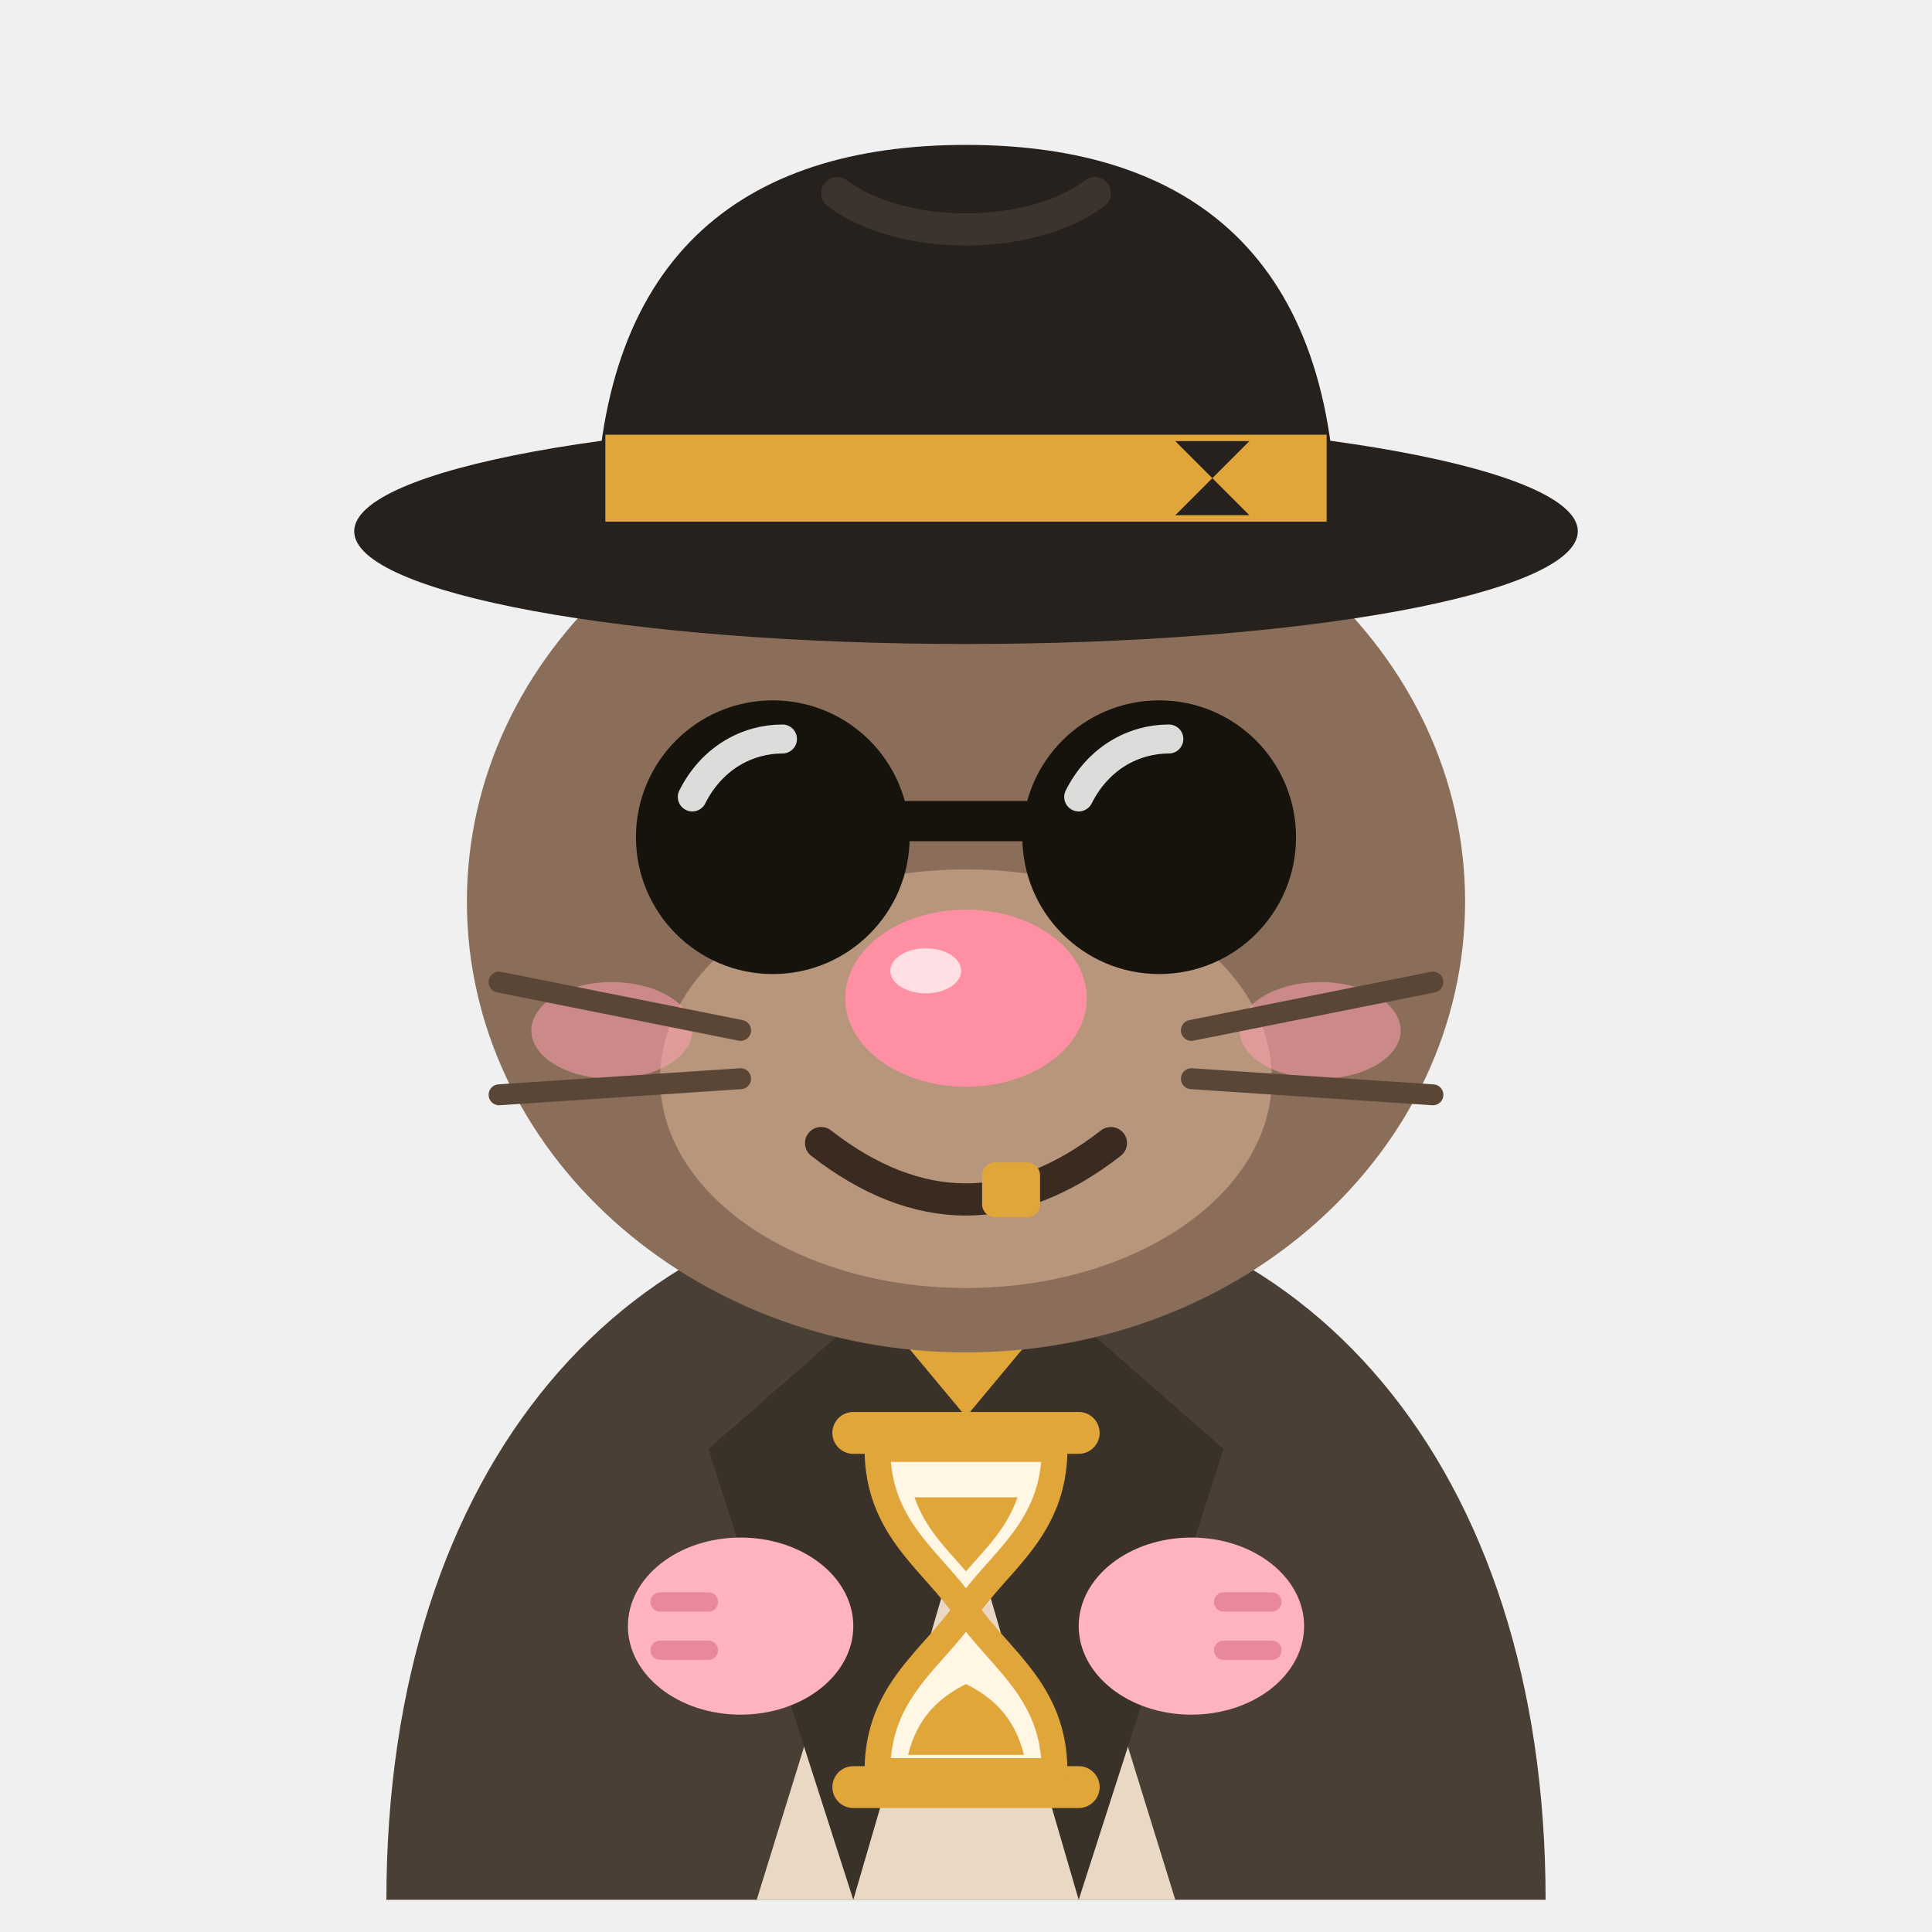
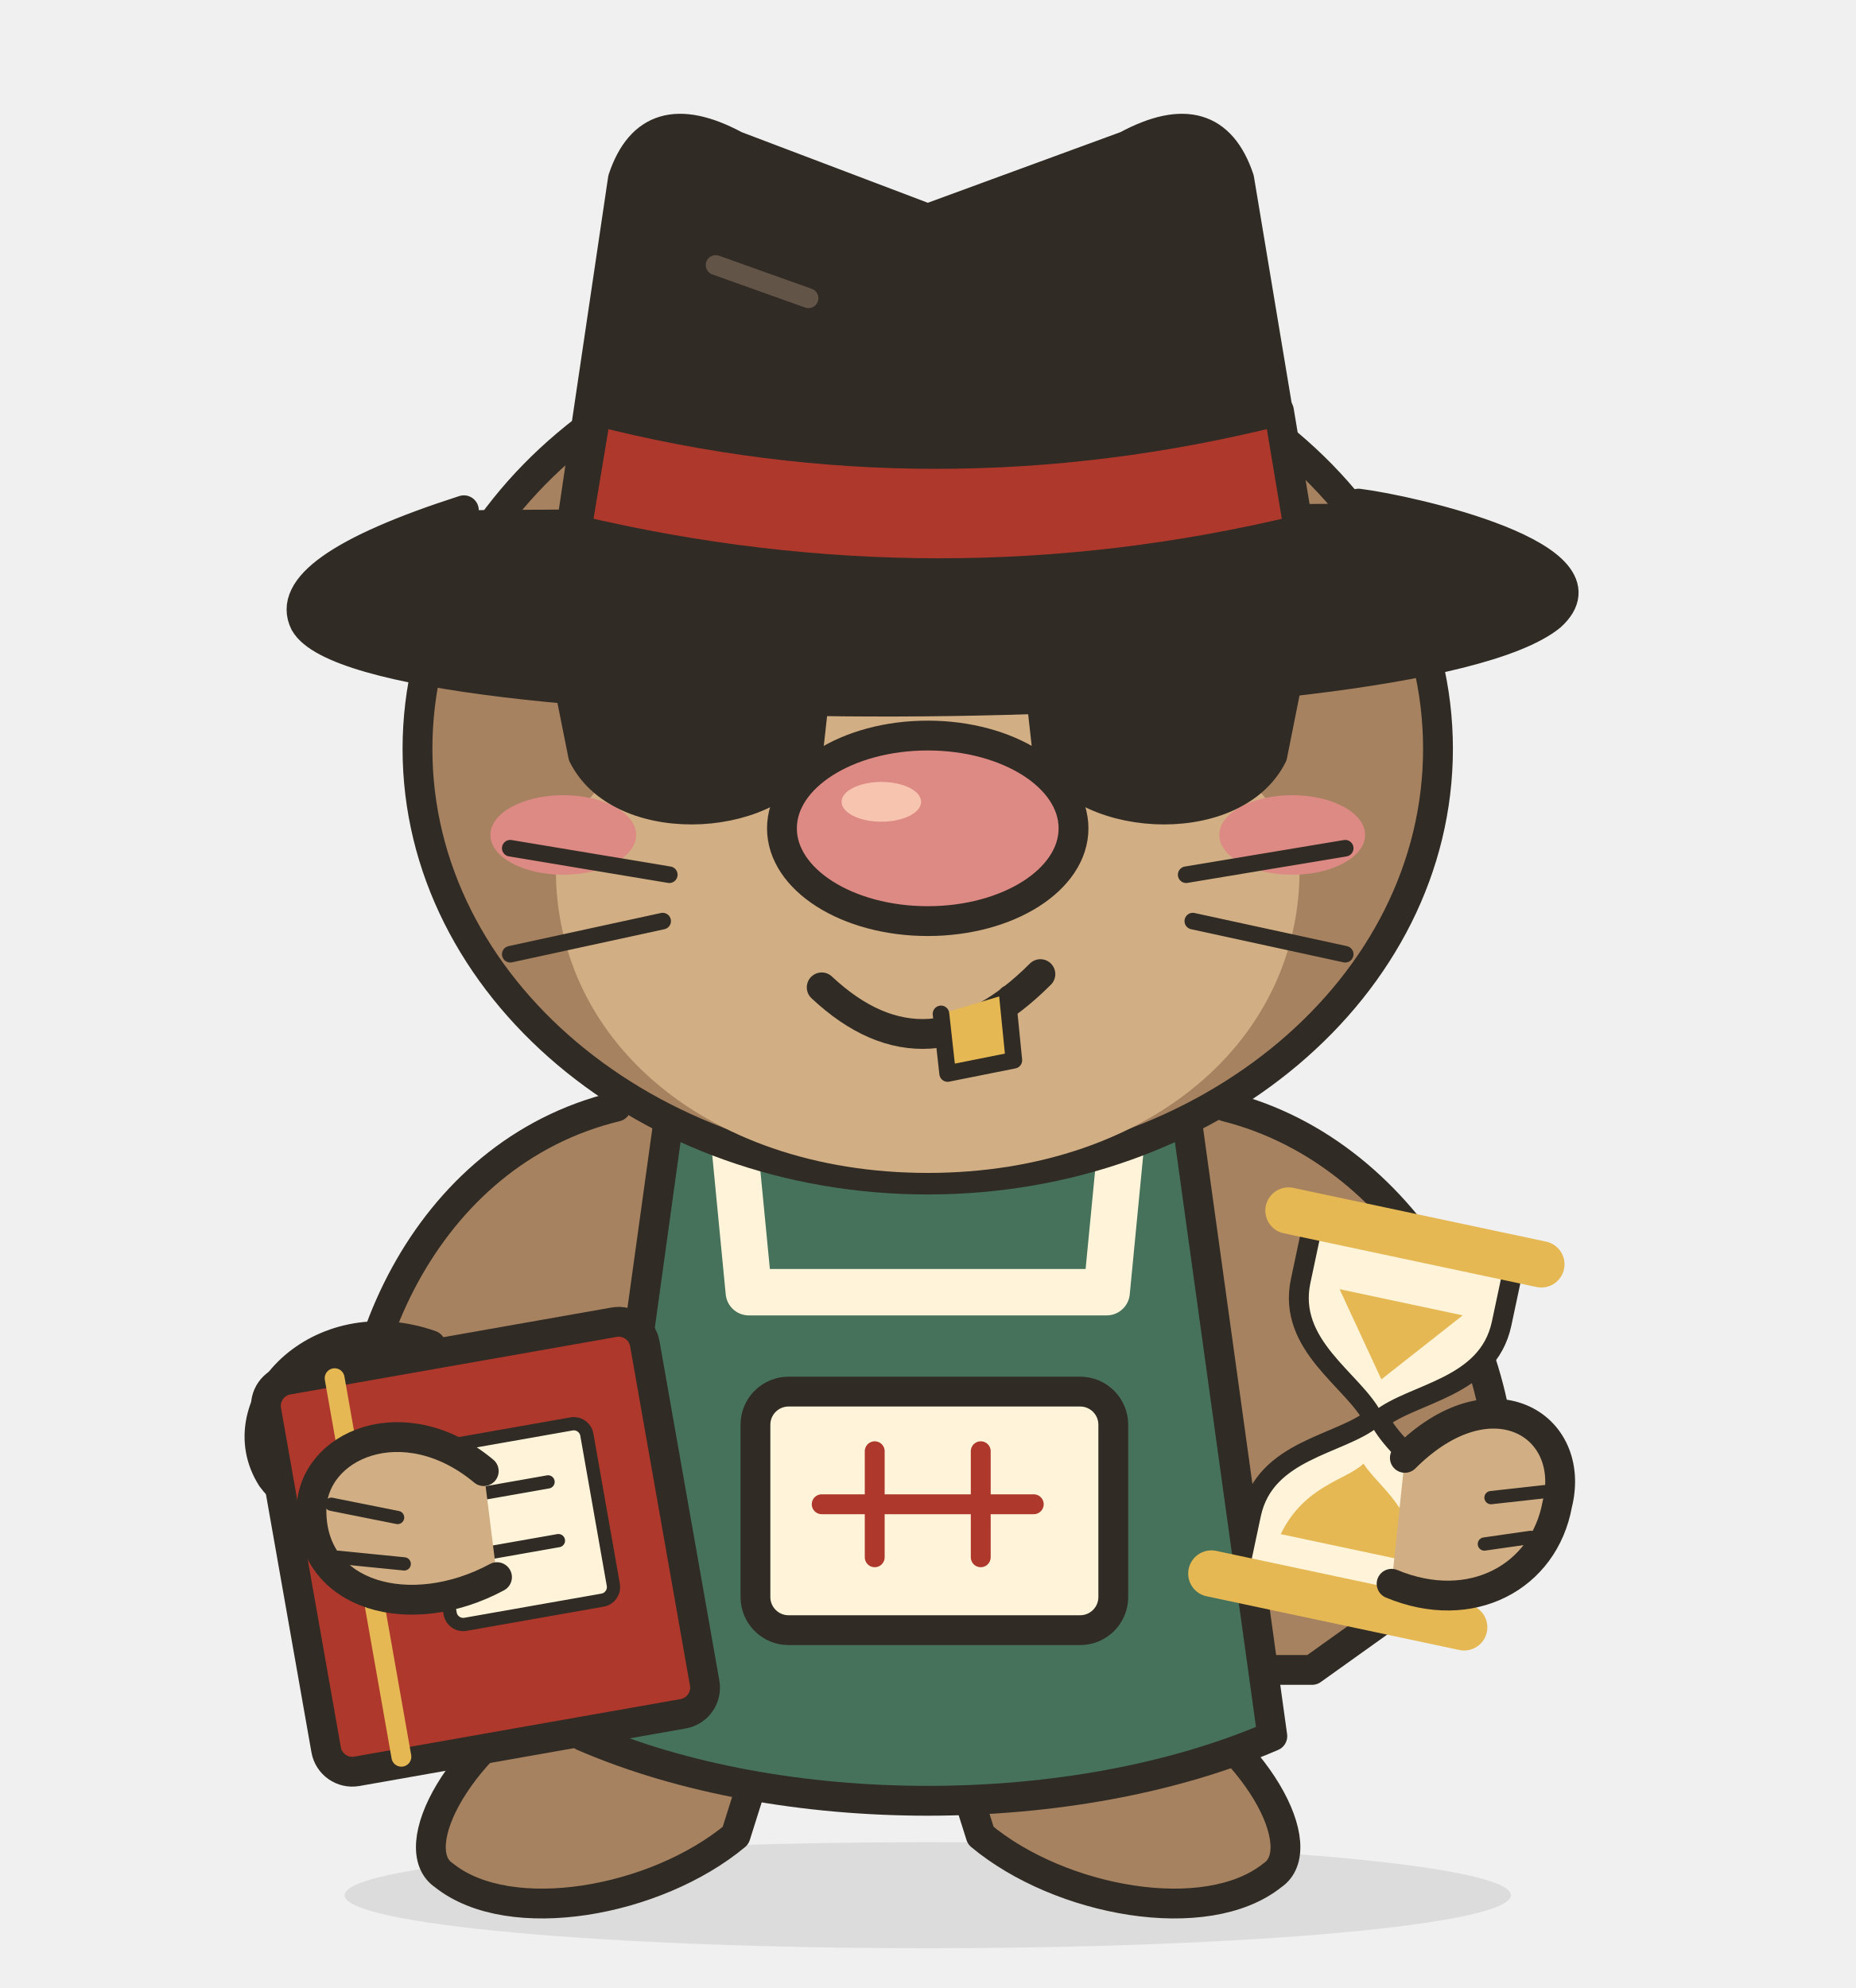
- <svg xmlns="http://www.w3.org/2000/svg" viewBox="0 0 120 120" role="img" aria-label="몰래 사장">
-   <path d="M24 118c0-27 15-44 36-44s36 17 36 44z" fill="#4a3f35" />
-   <path d="M60 76 47 118h26z" fill="#e9d8c4" />
-   <path d="M60 76 44 90l9 28 7-24z" fill="#3a3129" />
-   <path d="M60 76 76 90l-9 28-7-24z" fill="#3a3129" />
-   <path d="M55 82h10l-5 6z" fill="#e0a63a" />
-   <ellipse cx="60" cy="56" rx="31" ry="28" fill="#8b6e5a" />
-   <ellipse cx="60" cy="67" rx="19" ry="13" fill="#b8967c" />
-   <ellipse cx="38" cy="64" rx="5" ry="3" fill="#ff9fb1" opacity=".55" />
-   <ellipse cx="82" cy="64" rx="5" ry="3" fill="#ff9fb1" opacity=".55" />
-   <path d="M40 51h40" stroke="#15130c" stroke-width="2.5" />
-   <circle cx="48" cy="52" r="8.5" fill="#15130c" />
-   <circle cx="72" cy="52" r="8.5" fill="#15130c" />
-   <path d="M43 49.5c1.2-2.4 3.4-3.6 5.6-3.6" stroke="#fff" stroke-width="1.8" stroke-linecap="round" opacity=".85" />
-   <path d="M67 49.5c1.2-2.4 3.4-3.6 5.6-3.6" stroke="#fff" stroke-width="1.8" stroke-linecap="round" opacity=".85" />
-   <ellipse cx="60" cy="62" rx="7.5" ry="5.5" fill="#ff8fa3" />
-   <ellipse cx="57.5" cy="60.3" rx="2.2" ry="1.4" fill="#fff" opacity=".7" />
-   <path d="M46 64 31 61M46 67 31 68M74 64l15-3M74 67l15 1" stroke="#5a4637" stroke-width="1.3" stroke-linecap="round" />
-   <path d="M51 71q9 7 18 0" fill="none" stroke="#3a2a20" stroke-width="2" stroke-linecap="round" />
-   <rect x="61" y="72.2" width="3.6" height="3.4" rx=".8" fill="#e0a63a" />
-   <ellipse cx="60" cy="33" rx="38" ry="7" fill="#26211c" />
-   <path d="M37 33c0-17 9-24 23-24s23 7 23 24z" fill="#26211c" />
-   <path d="M52 12c4 3 12 3 16 0" stroke="#3b342d" stroke-width="2" fill="none" stroke-linecap="round" />
-   <path d="M37.6 27h44.8v5.4H37.6z" fill="#e0a63a" />
-   <path d="M73 27.4h4.6l-2.3 2.3 2.3 2.3H73l2.3-2.3z" fill="#26211c" />
-   <g transform="translate(60 100)">
-     <path d="M-7-11h14M-7 11h14" stroke="#e0a63a" stroke-width="2.6" stroke-linecap="round" />
-     <path d="M-5.5-10h11c0 5-3.5 7-5.5 10 2 3 5.5 5 5.5 10h-11c0-5 3.5-7 5.5-10-2-3-5.5-5-5.5-10z" fill="#fff6e3" stroke="#e0a63a" stroke-width="1.6" />
-     <path d="M-3.2-7h6.4c-.7 2-2 3.2-3.2 4.6-1.2-1.4-2.5-2.6-3.2-4.6zM-3.6 9c.6-2.4 2-3.6 3.6-4.4 1.6.8 3 2 3.6 4.4z" fill="#e0a63a" />
+ <svg xmlns="http://www.w3.org/2000/svg" viewBox="0 0 280 300" role="img" aria-labelledby="title desc">
+   <g stroke="#302b24" stroke-width="4.5" stroke-linecap="round" stroke-linejoin="round">
+     <ellipse cx="140" cy="286" rx="88" ry="8" fill="#302b24" opacity=".1" stroke="none" />
+     <path d="M86 254c-17 9-25 25-19 29 10 8 32 4 44-6l6-19m56-4c17 9 25 25 19 29-10 8-32 4-44-6l-6-19" fill="#a78260" />
+     <path d="M93 167c-29 7-43 39-39 65l32 20h112l28-20c4-26-13-58-41-65" fill="#a78260" />
+     <path d="m102 161 38 16 38-16 14 101c-30 13-74 13-104 0z" fill="#46715a" />
+     <path d="m110 164 3 31h54l3-31" fill="none" stroke="#fff4d9" stroke-width="7" />
+     <rect x="114" y="210" width="54" height="36" rx="5" fill="#fff4d9" />
+     <path d="M132 219v16m16-16v16m-24-8h32" stroke="#ad382b" stroke-width="3" />
+     <ellipse cx="140" cy="113" rx="77" ry="65" fill="#a78260" />
+     <path d="M84 128c-2 28 22 49 56 49s58-21 56-49c-11-20-28-24-56-24s-45 4-56 24" fill="#d1ae83" stroke="none" />
+     <ellipse cx="85" cy="126" rx="11" ry="6" fill="#de8a84" stroke="none" />
+     <ellipse cx="195" cy="126" rx="11" ry="6" fill="#de8a84" stroke="none" />
+     <path d="M75 101h130" fill="none" />
+     <path d="m84 94 40 1-2 18c-4 11-28 13-34 1zm72 1 40-1-4 20c-6 12-30 10-34-1z" fill="#302b24" />
+     <path d="M124 101q16-8 32 0" fill="none" />
+     <path d="m93 100 12-1m61 1 12-1" stroke="#fff4d9" stroke-width="3.5" />
+     <ellipse cx="140" cy="125" rx="22" ry="14" fill="#de8a84" />
+     <ellipse cx="133" cy="121" rx="6" ry="3" fill="#f7c4af" stroke="none" />
+     <path d="M124 149q16 15 33-2" fill="none" />
+     <path d="m142 153 1 9 10-2-1-10" fill="#e5b853" stroke-width="2.5" />
+     <path d="m101 132-24-4m23 11-23 5m102-12 24-4m-23 11 23 5" fill="none" stroke-width="2.5" />
+     <path d="M70 77q-28 9-24 17c9 16 167 16 188-1 10-9-21-16-29-17" fill="#302b24" />
+     <path d="M86 81 94 27q4-12 17-5l29 11 30-11q13-7 17 5l9 54q-55 13-110 0" fill="#302b24" />
+     <path d="m90 62-3 18q55 13 109 0l-3-18q-52 13-103 0" fill="#ad382b" />
+     <path d="m108 40 14 5" stroke="#635448" stroke-width="3" />
+     <path d="M65 203c-17-6-31 9-24 20 5 7 22 10 34 3" fill="#d1ae83" />
+     <g transform="rotate(-10 75 226)">
+       <rect x="43" y="203" width="58" height="60" rx="4" fill="#ad382b" />
+       <path d="M54 204v58" stroke="#e5b853" stroke-width="3" />
+       <rect x="65" y="217" width="25" height="27" rx="2" fill="#fff4d9" stroke-width="2" />
+       <path d="M72 225h11m-11 9h11" stroke-width="2" />
+     </g>
+     <path d="M73 222c-12-10-26-4-26 6 0 13 15 17 28 10" fill="#d1ae83" />
+     <path d="m50 227 10 2m-9 6 10 1" stroke-width="2" />
+     <g transform="rotate(12 207 215)">
+       <path d="M192 187h31v9c0 10-11 13-15 18 4 5 15 8 15 18v9h-31v-9c0-10 11-13 15-18-4-5-15-8-15-18z" fill="#fff4d9" stroke-width="3" />
+       <path d="m198 196 19 0-10 12zm-1 38c2-8 8-10 10-13 3 3 9 5 11 13" fill="#e5b853" stroke="none" />
+       <path d="M188 186h39m-39 56h39" stroke="#e5b853" stroke-width="7" />
+     </g>
+     <path d="M212 220c13-13 26-5 23 7-2 11-13 17-25 12" fill="#d1ae83" />
+     <path d="m225 226 9-1m-10 8 7-1" stroke-width="2" />
  </g>
-   <ellipse cx="46" cy="101" rx="7" ry="5.5" fill="#ffb3c1" />
-   <ellipse cx="74" cy="101" rx="7" ry="5.5" fill="#ffb3c1" />
-   <path d="M41 99.5h3M41 102.5h3M76 99.5h3M76 102.5h3" stroke="#e8899b" stroke-width="1.2" stroke-linecap="round" />
</svg>
